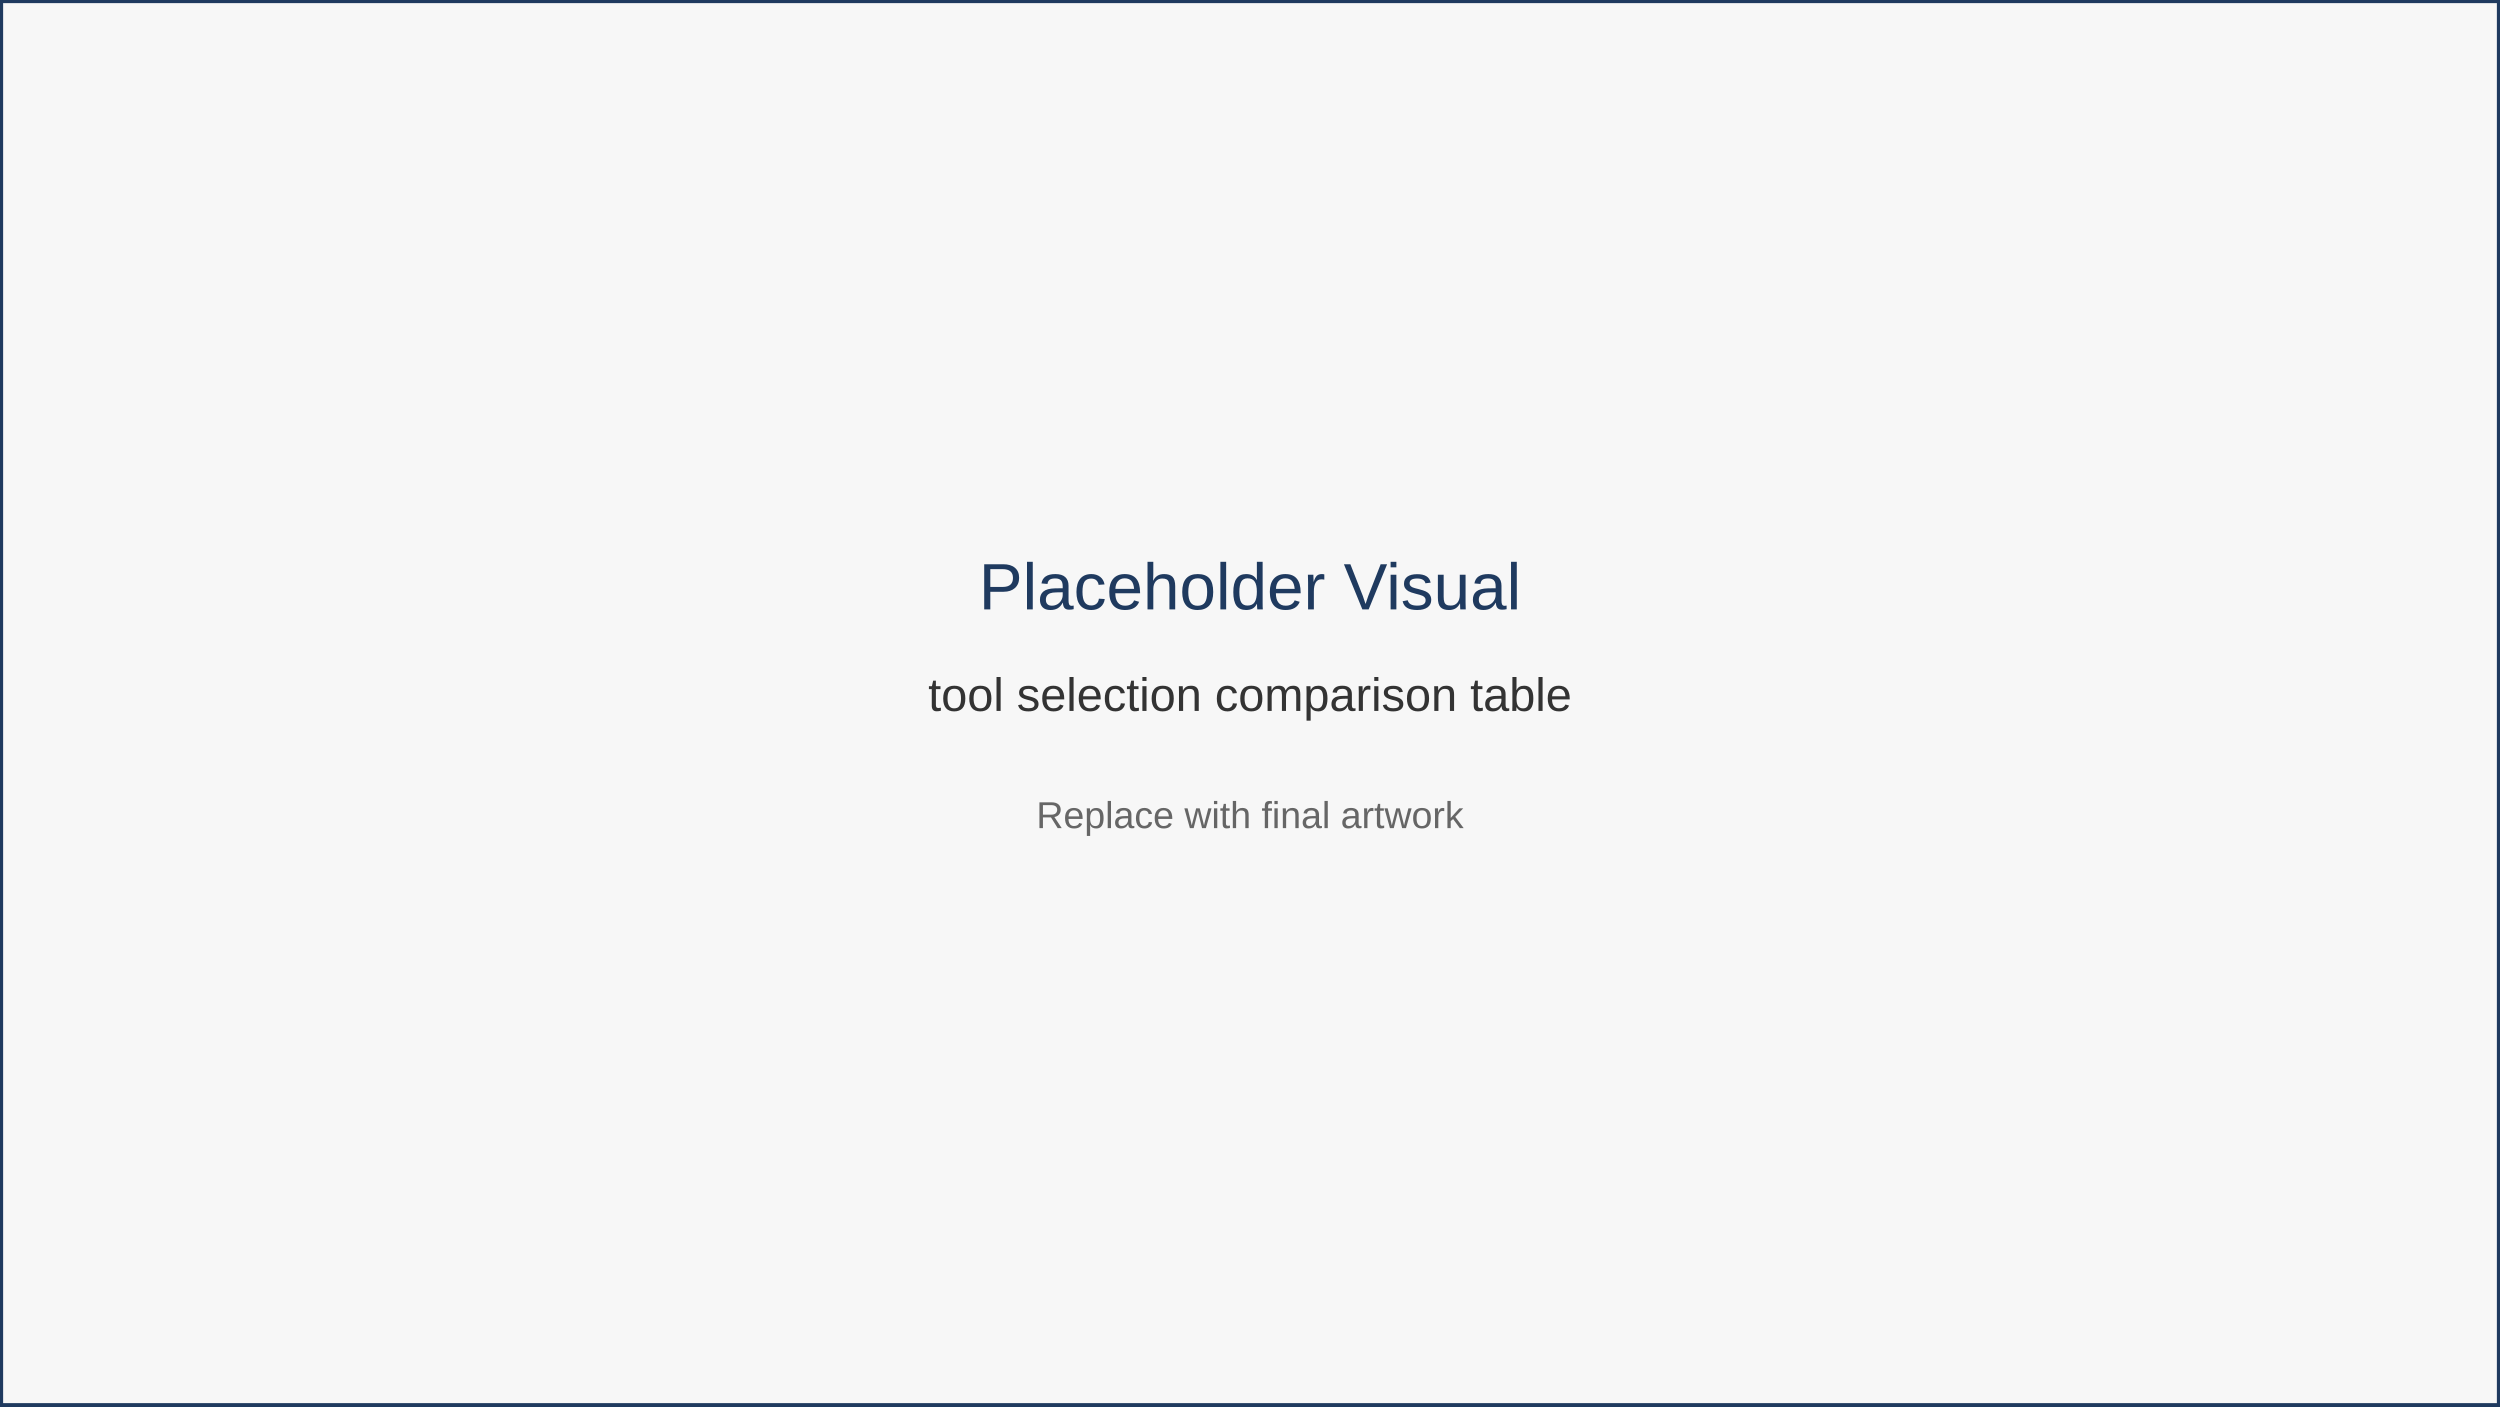
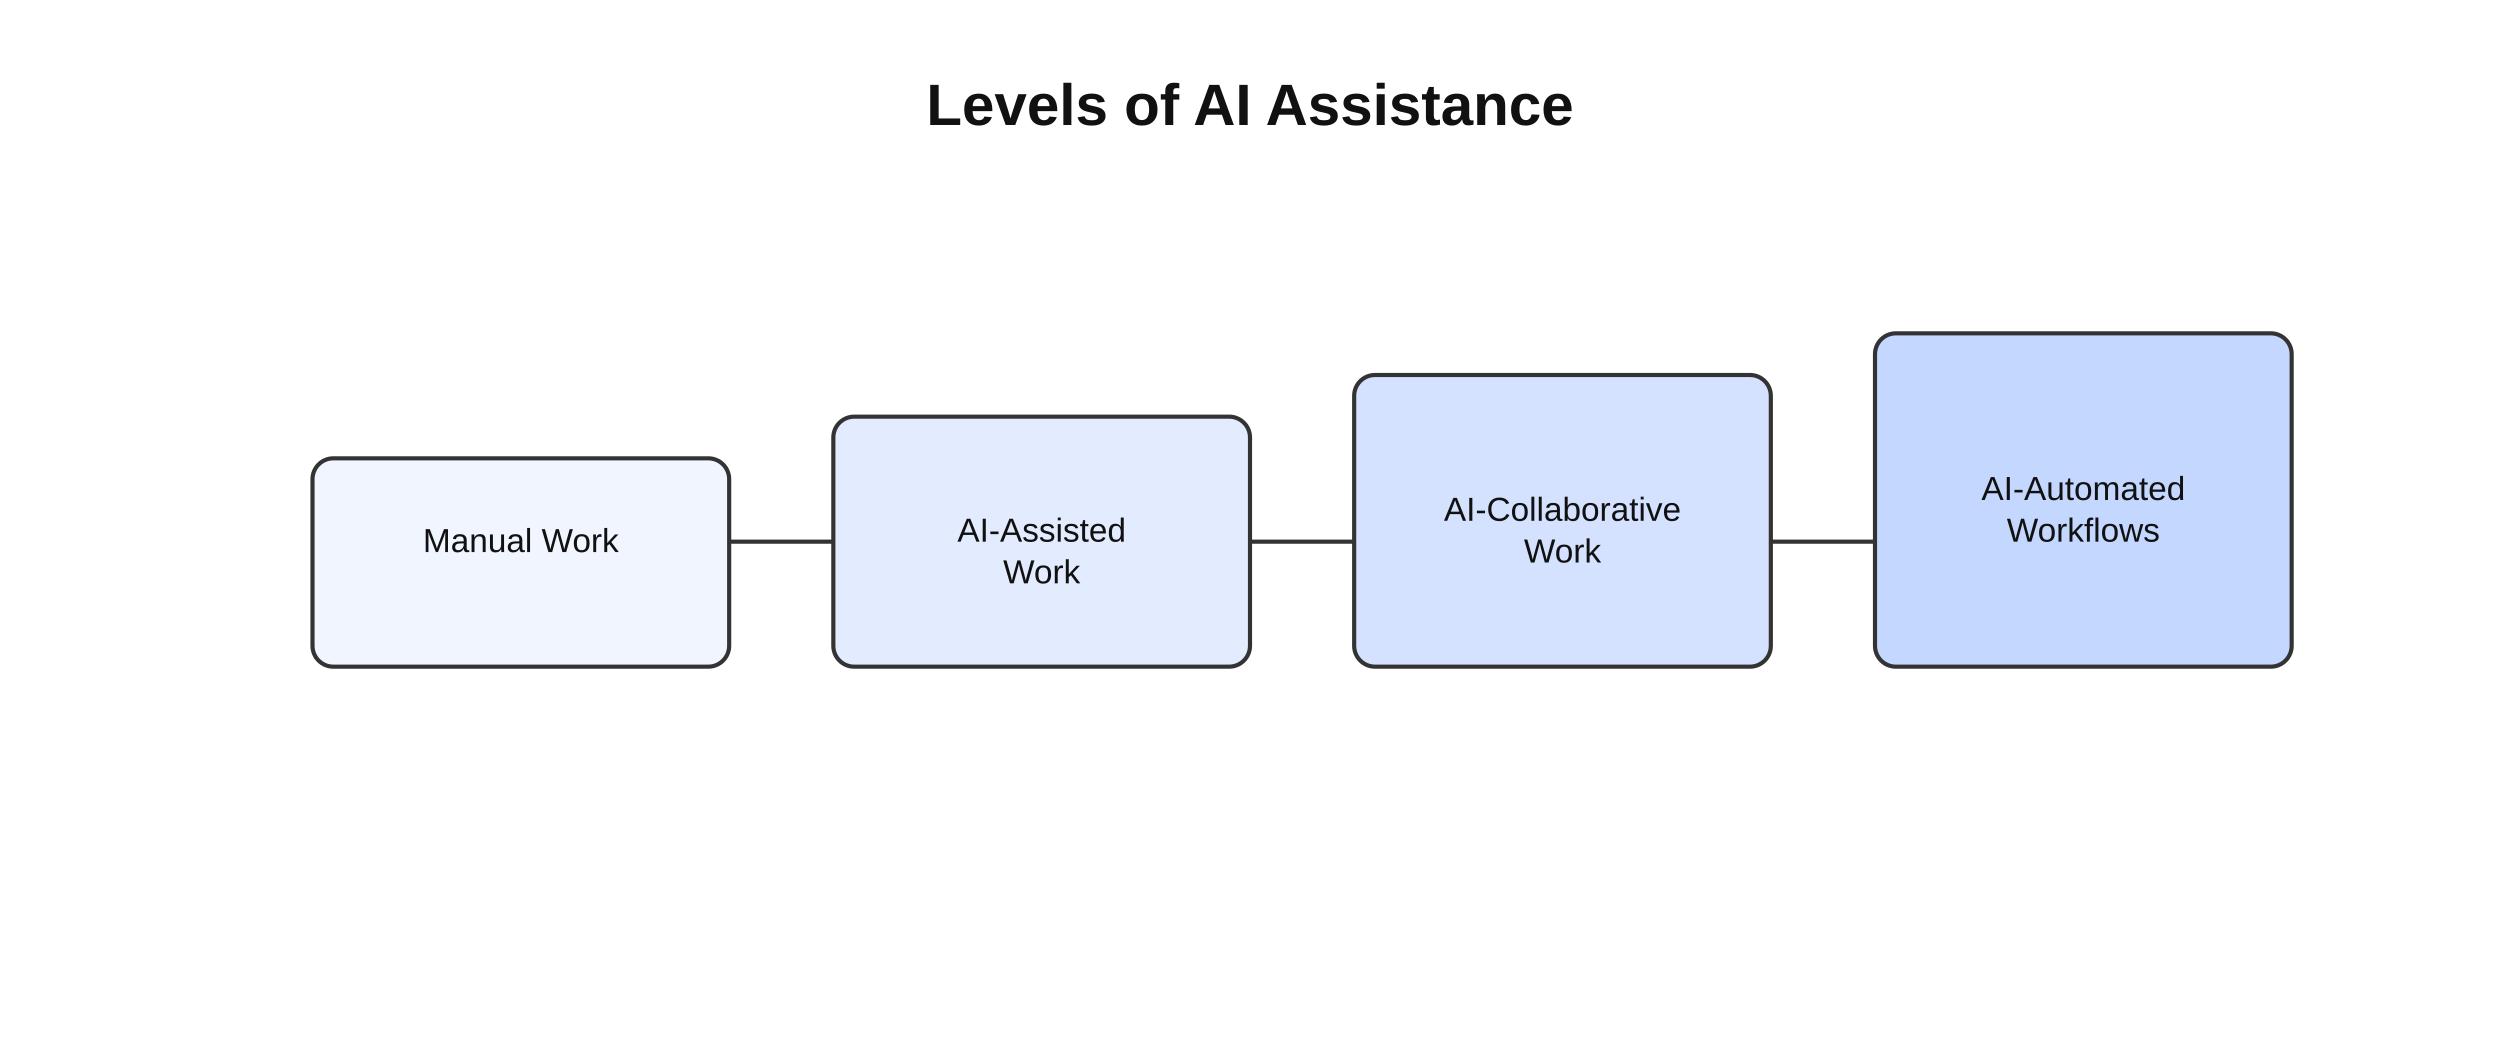
- <svg xmlns="http://www.w3.org/2000/svg" width="1600" height="900" viewBox="0 0 1600 900">
-   <rect width="1600" height="900" fill="#F7F7F7" stroke="#1F3A5F" stroke-width="4" />
-   <text x="800" y="390" text-anchor="middle" font-family="Arial, sans-serif" font-size="42" fill="#1F3A5F">
-     Placeholder Visual
-   </text>
-   <text x="800" y="455" text-anchor="middle" font-family="Arial, sans-serif" font-size="30" fill="#333333">
-     tool selection comparison table
-   </text>
-   <text x="800" y="530" text-anchor="middle" font-family="Arial, sans-serif" font-size="24" fill="#666666">
-     Replace with final artwork
-   </text>
+ <svg xmlns="http://www.w3.org/2000/svg" width="1200" height="500" viewBox="0 0 1200 500">
+   <style>
+     .title { font: bold 28px Arial, Helvetica, sans-serif; fill:#111; }
+     .label { font: 16px Arial, Helvetica, sans-serif; fill:#111; }
+     .box { stroke:#333; stroke-width:2; rx:10; ry:10; }
+   </style>
+   <text x="600" y="60" text-anchor="middle" class="title">Levels of AI Assistance</text>
+   <rect x="150" y="220" width="200" height="100" fill="#F1F5FF" class="box" />
+   <text x="250" y="265" text-anchor="middle" class="label">Manual Work</text>
+   <rect x="400" y="200" width="200" height="120" fill="#E3EBFF" class="box" />
+   <text x="500" y="260" text-anchor="middle" class="label">AI-Assisted</text>
+   <text x="500" y="280" text-anchor="middle" class="label">Work</text>
+   <rect x="650" y="180" width="200" height="140" fill="#D4E2FF" class="box" />
+   <text x="750" y="250" text-anchor="middle" class="label">AI-Collaborative</text>
+   <text x="750" y="270" text-anchor="middle" class="label">Work</text>
+   <rect x="900" y="160" width="200" height="160" fill="#C4D7FF" class="box" />
+   <text x="1000" y="240" text-anchor="middle" class="label">AI-Automated</text>
+   <text x="1000" y="260" text-anchor="middle" class="label">Workflows</text>
+   <line x1="350" y1="260" x2="400" y2="260" stroke="#333" stroke-width="2" />
+   <line x1="600" y1="260" x2="650" y2="260" stroke="#333" stroke-width="2" />
+   <line x1="850" y1="260" x2="900" y2="260" stroke="#333" stroke-width="2" />
</svg>
